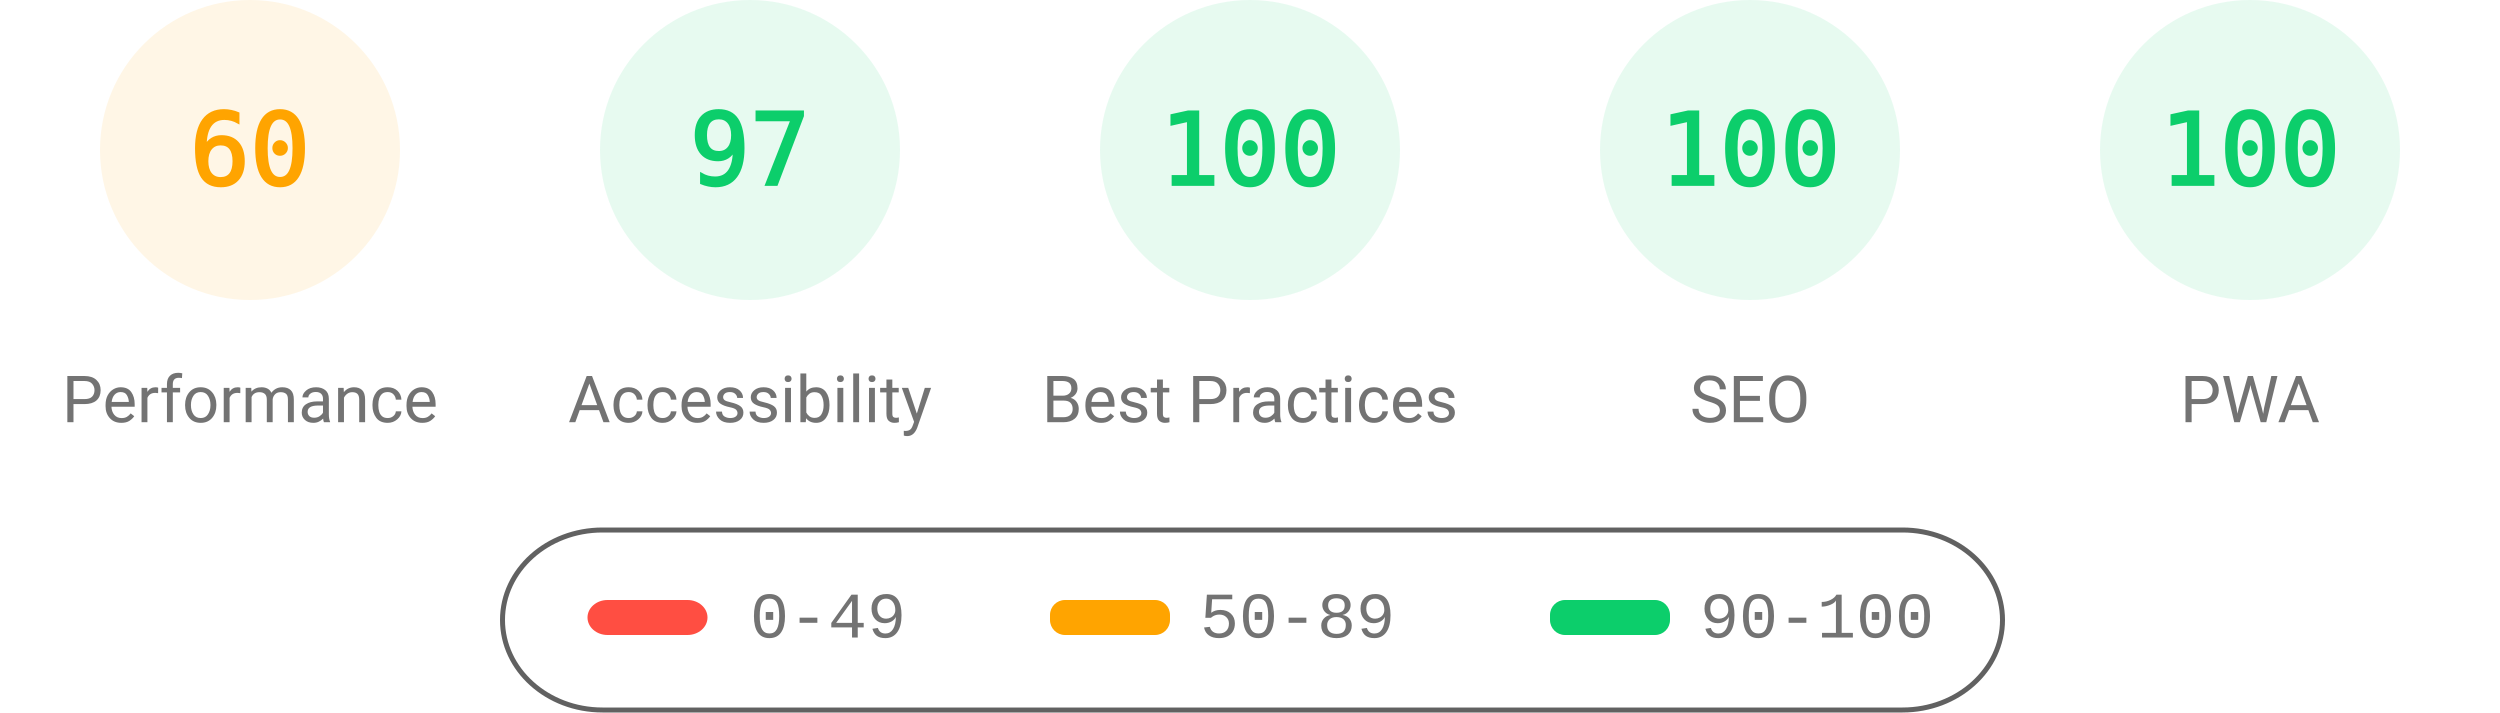
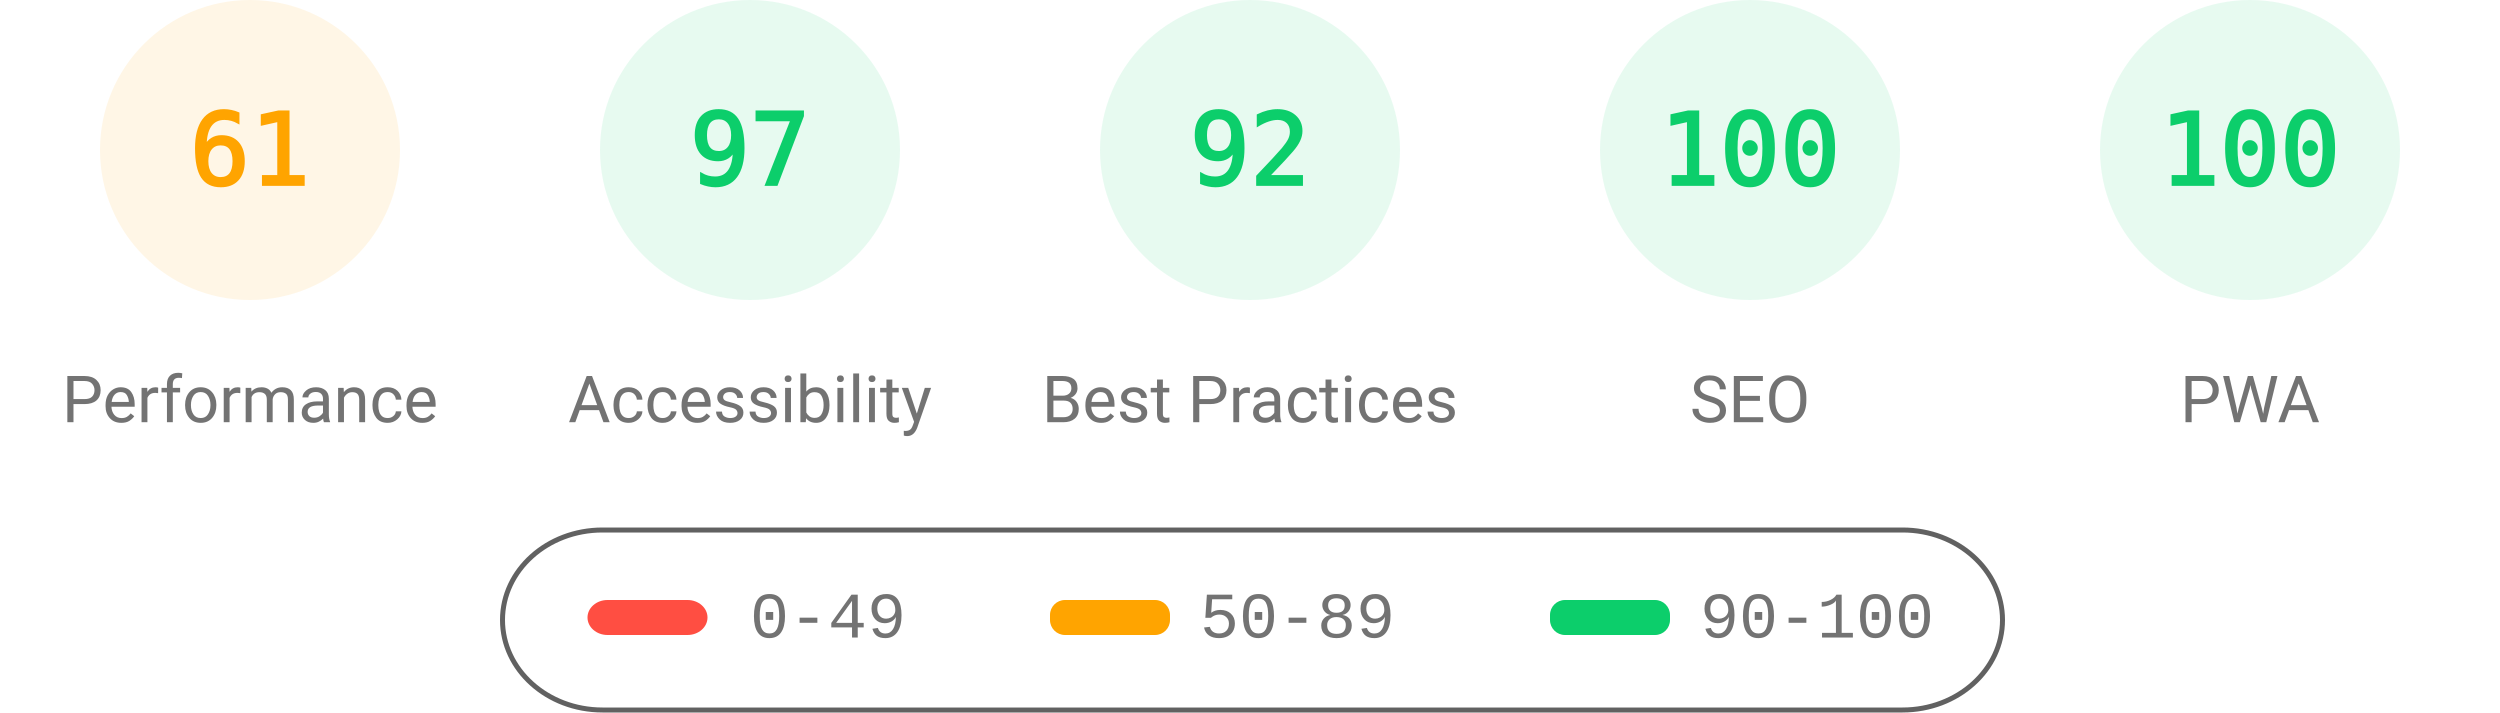
<svg xmlns="http://www.w3.org/2000/svg" fill="none" width="1000" height="285">
  <style>.gauge-base{opacity:.1}.gauge-arc{fill:none;animation-delay:250ms;stroke-linecap:round;transform:rotate(-90deg);transform-origin:100px 60px;animation:load-gauge 1s ease forwards}.guage-text{font-size:40px;font-family:monospace;text-align:center}.guage-red{color:#ff4e42;fill:#ff4e42;stroke:#ff4e42}.guage-orange{color:#ffa400;fill:#ffa400;stroke:#ffa400}.guage-green{color:#0cce6b;fill:#0cce6b;stroke:#0cce6b}.guage-undefined{color:#5c5c5c;fill:#5c5c5c;stroke:#5c5c5c}.guage-title{color:#737373;fill:#737373;stroke:none;font-size:26px;line-height:26px;font-family:Roboto,Halvetica,Arial,sans-serif}@keyframes load-gauge{from{stroke-dasharray:0 352.858}}</style>
  <svg class="guage-div guage-perf guage-orange" viewBox="0 0 200 200" width="200" height="200">
    <circle class="gauge-base" r="56" cx="100" cy="60" stroke-width="8" />
-     <circle class="gauge-arc guage-arc-1" r="56" cx="100" cy="60" stroke-width="8" style="stroke-dasharray:211.115,351.858" />
-     <text class="guage-text" x="100" y="60" alignment-baseline="central" dominant-baseline="central" text-anchor="middle">60</text>
+     <circle class="gauge-arc guage-arc-1" r="56" cx="100" cy="60" stroke-width="8" style="stroke-dasharray:214.633,351.858" />
+     <text class="guage-text" x="100" y="60" alignment-baseline="central" dominant-baseline="central" text-anchor="middle">61</text>
    <text class="guage-title" x="100" y="160" alignment-baseline="central" dominant-baseline="central" text-anchor="middle">Performance</text>
  </svg>
  <svg class="guage-div guage-acc guage-green" viewBox="0 0 200 200" width="200" height="200" x="200">
    <circle class="gauge-base" r="56" cx="100" cy="60" stroke-width="8" />
    <circle class="gauge-arc guage-arc-2" r="56" cx="100" cy="60" stroke-width="8" style="stroke-dasharray:341.302,351.858" />
    <text class="guage-text" x="100" y="60" alignment-baseline="central" dominant-baseline="central" text-anchor="middle">97</text>
    <text class="guage-title" x="100" y="160" alignment-baseline="central" dominant-baseline="central" text-anchor="middle">Accessibility</text>
  </svg>
  <svg class="guage-div guage-best guage-green" viewBox="0 0 200 200" width="200" height="200" x="400">
    <circle class="gauge-base" r="56" cx="100" cy="60" stroke-width="8" />
-     <circle class="gauge-arc guage-arc-3" r="56" cx="100" cy="60" stroke-width="8" style="stroke-dasharray:351.858,351.858" />
-     <text class="guage-text" x="100" y="60" alignment-baseline="central" dominant-baseline="central" text-anchor="middle">100</text>
+     <circle class="gauge-arc guage-arc-3" r="56" cx="100" cy="60" stroke-width="8" style="stroke-dasharray:323.709,351.858" />
+     <text class="guage-text" x="100" y="60" alignment-baseline="central" dominant-baseline="central" text-anchor="middle">92</text>
    <text class="guage-title" x="100" y="160" alignment-baseline="central" dominant-baseline="central" text-anchor="middle">Best Practices</text>
  </svg>
  <svg class="guage-div guage-seo guage-green" viewBox="0 0 200 200" width="200" height="200" x="600">
    <circle class="gauge-base" r="56" cx="100" cy="60" stroke-width="8" />
    <circle class="gauge-arc guage-arc-4" r="56" cx="100" cy="60" stroke-width="8" style="stroke-dasharray:351.858,351.858" />
    <text class="guage-text" x="100" y="60" alignment-baseline="central" dominant-baseline="central" text-anchor="middle">100</text>
    <text class="guage-title" x="100" y="160" alignment-baseline="central" dominant-baseline="central" text-anchor="middle">SEO</text>
  </svg>
  <svg class="guage-div guage-pwa guage-green" viewBox="0 0 200 200" width="200" height="200" x="800">
    <circle class="gauge-base" r="56" cx="100" cy="60" stroke-width="8" />
    <circle class="gauge-arc guage-arc-4" r="56" cx="100" cy="60" stroke-width="8" style="stroke-dasharray:351.858,351.858" />
    <text class="guage-text" x="100" y="60" alignment-baseline="central" dominant-baseline="central" text-anchor="middle">100</text>
    <text class="guage-title" x="100" y="160" alignment-baseline="central" dominant-baseline="central" text-anchor="middle">PWA</text>
  </svg>
  <svg width="604" height="76" x="200" y="210">
    <path fill="none" id="canvas_background" d="M-1-1h604v80H-1z" />
    <rect fill-opacity="0" stroke="#616161" stroke-width="2" rx="40" id="svg_2" height="72" width="600" y="2" x="1" fill="#000" />
    <rect stroke="#000" rx="8" id="svg_3" height="14" width="48" y="30" x="35" stroke-opacity="null" stroke-width="0" fill="#ff4e42" />
    <rect stroke="#000" rx="6" id="svg_4" height="14" width="48" y="30" x="220" stroke-opacity="null" stroke-width="0" fill="#ffa400" />
    <rect stroke="#000" rx="6" id="svg_5" height="14" width="48" y="30" x="420" stroke-opacity="null" stroke-width="0" fill="#0cce6b" />
    <text xml:space="preserve" text-anchor="start" font-family="'Courier New', Courier, monospace" font-size="26" id="svg_6" y="45" x="100" stroke-opacity="null" stroke-width="0" stroke="#000" fill="#737373">0-49</text>
    <text xml:space="preserve" text-anchor="start" font-family="'Courier New', Courier, monospace" font-size="26" id="svg_7" y="45" x="280" stroke-opacity="null" stroke-width="0" stroke="#000" fill="#737373">50-89</text>
    <text xml:space="preserve" text-anchor="start" font-family="'Courier New', Courier, monospace" font-size="26" id="svg_8" y="45" x="480" stroke-opacity="null" stroke-width="0" stroke="#000" fill="#737373">90-100</text>
  </svg>
</svg>
